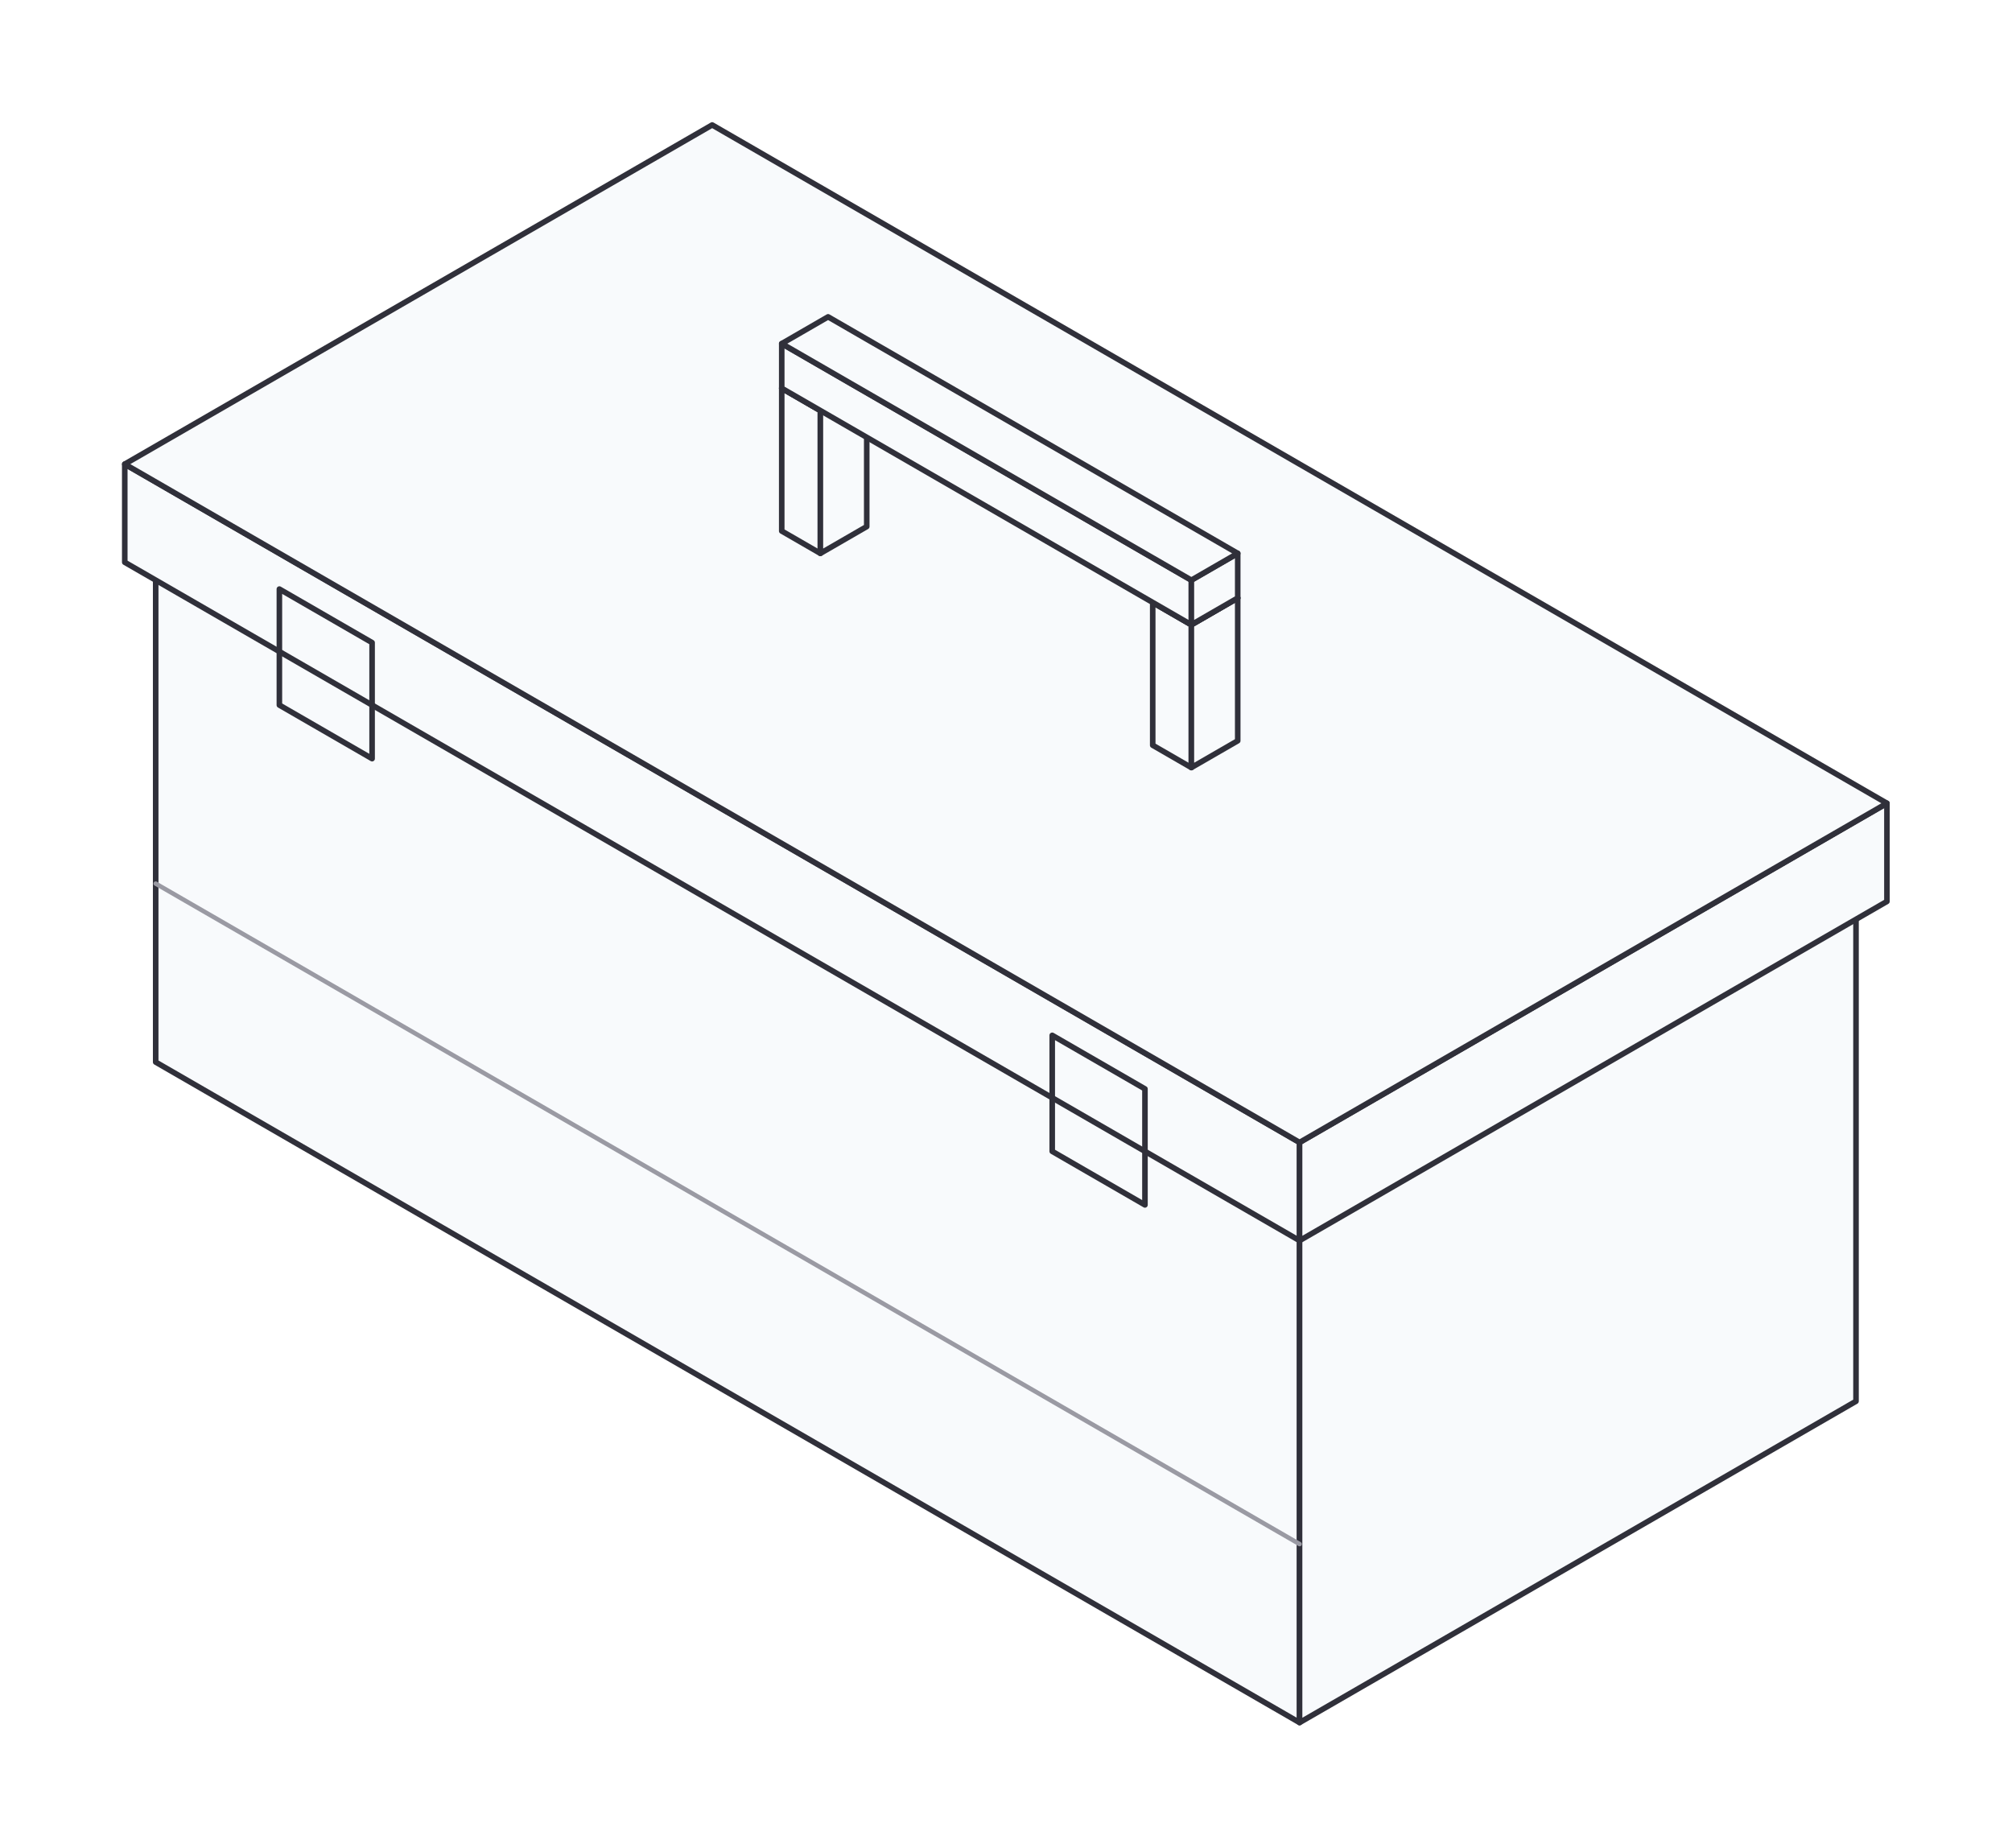
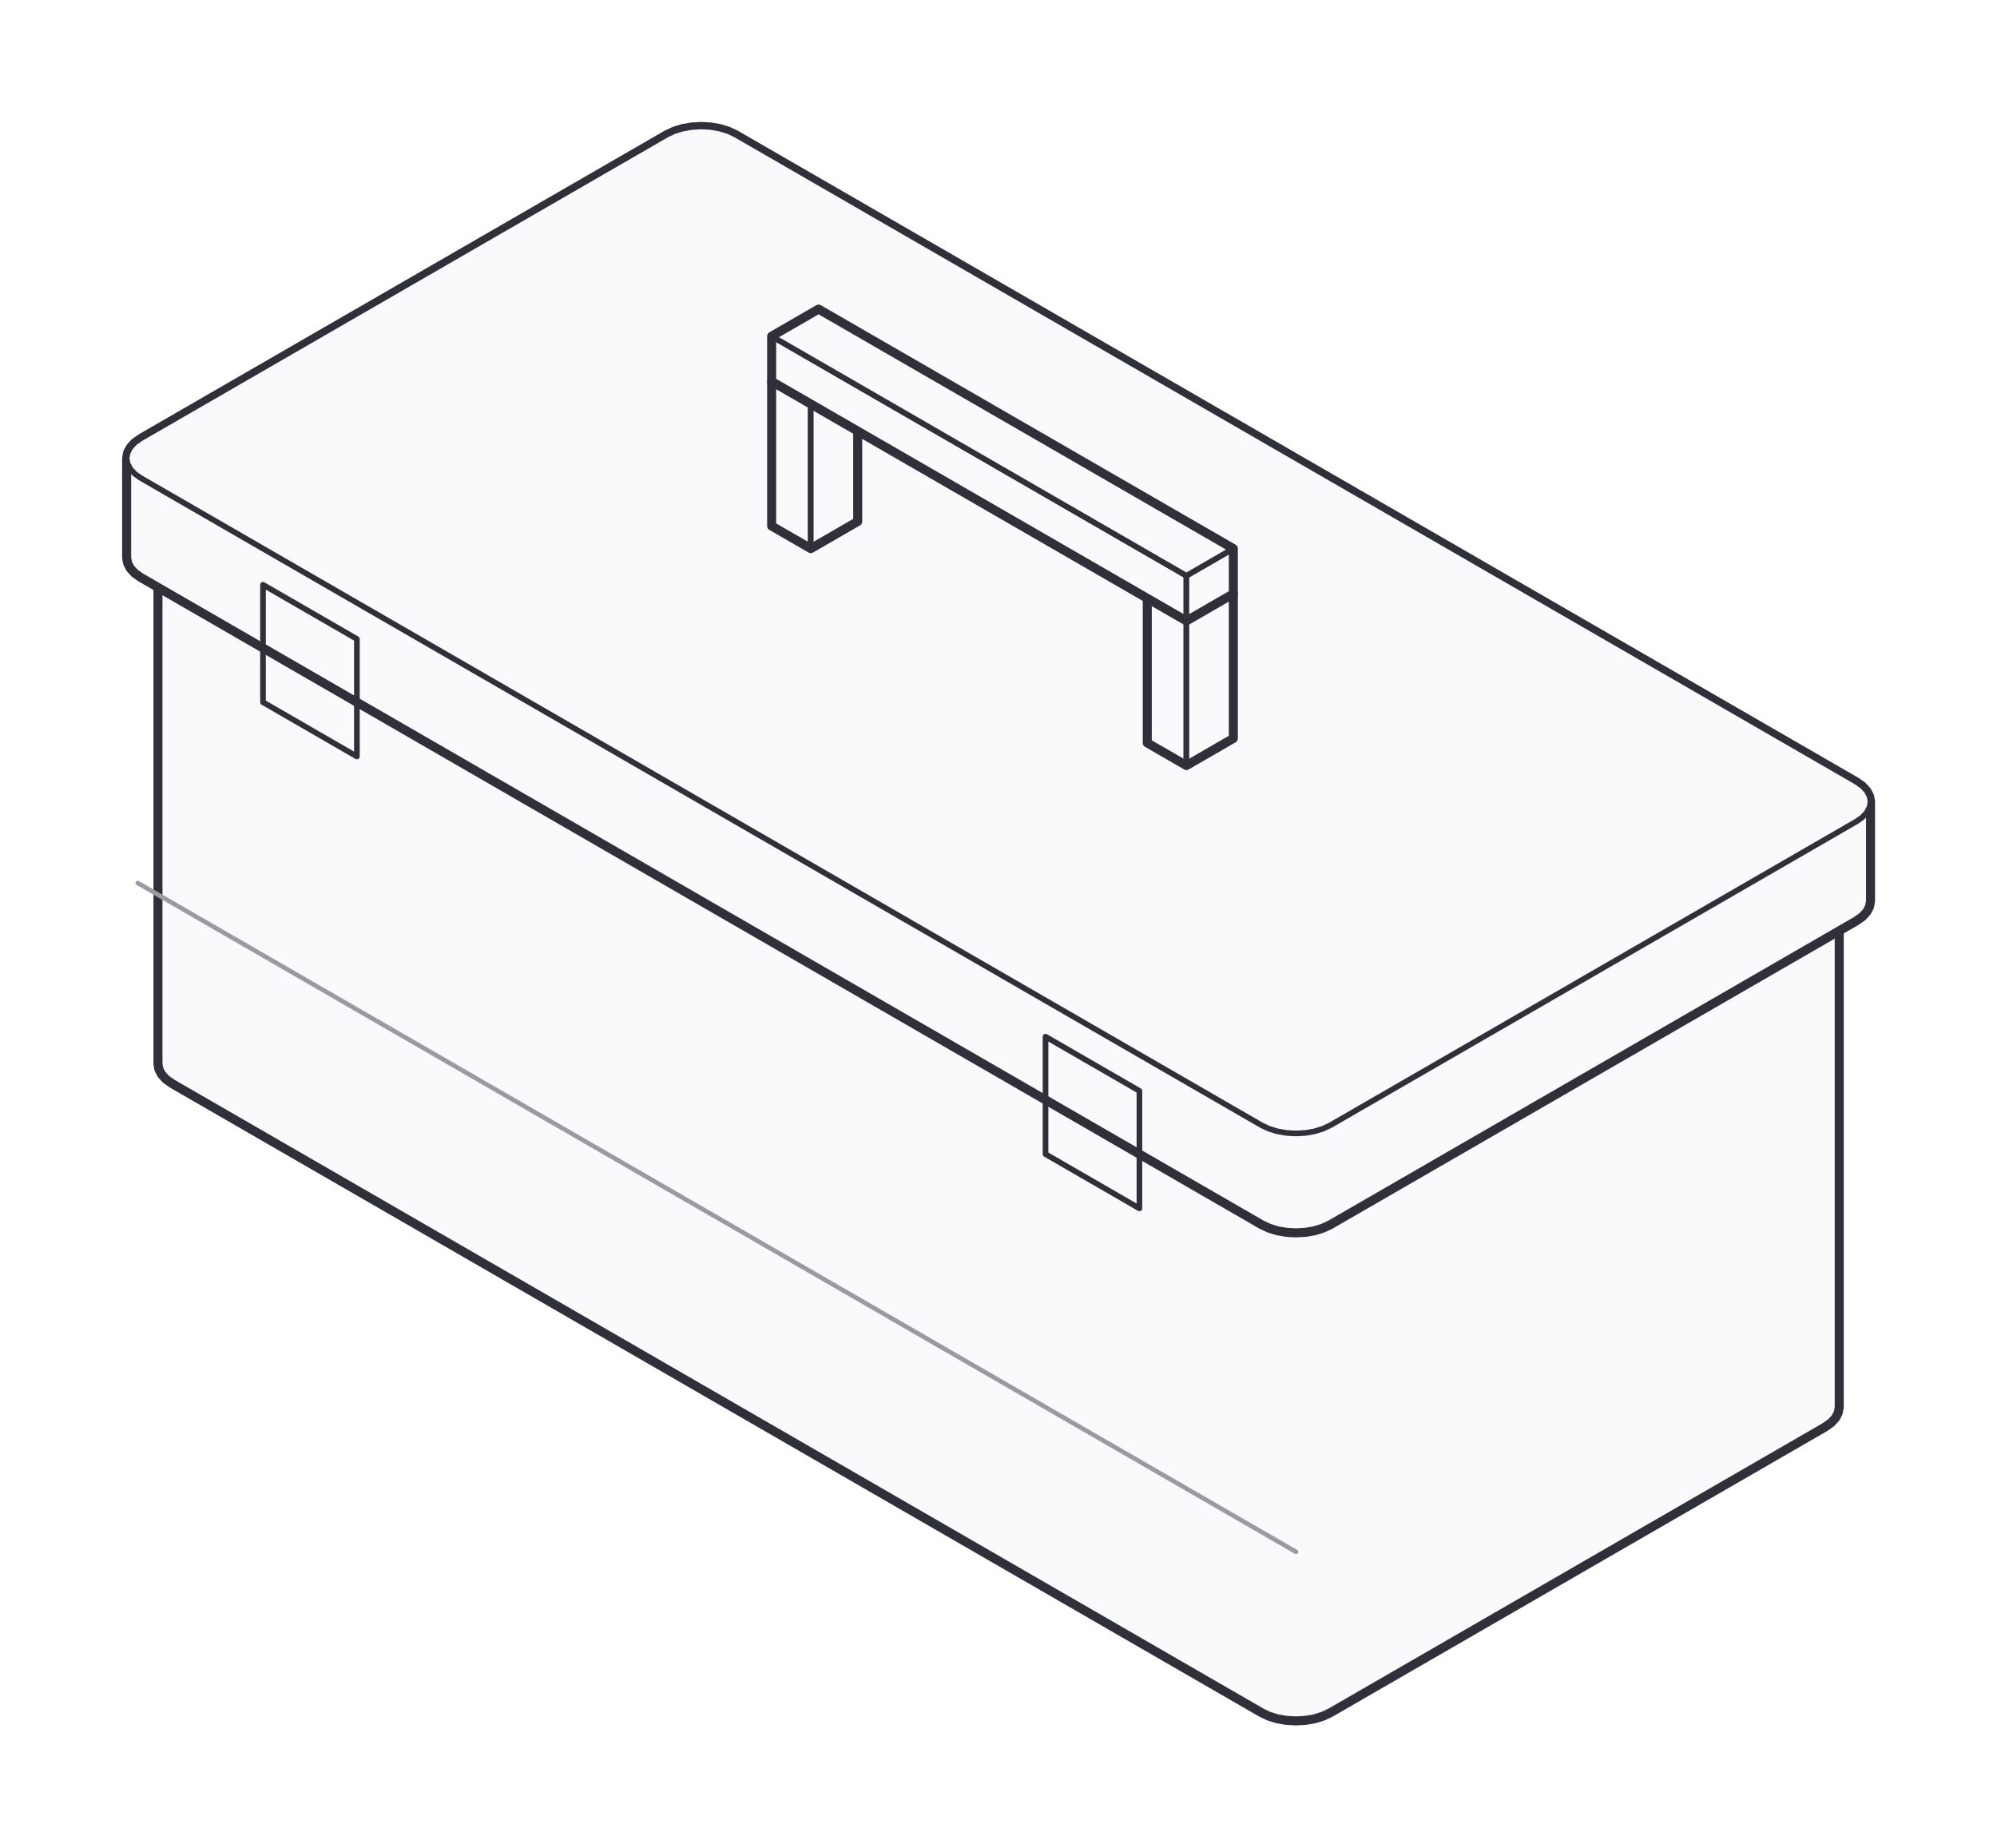
- <svg xmlns="http://www.w3.org/2000/svg" viewBox="-159.6 -166.0 450.9 414.0">
-   <polygon points="-124.71,72.00 131.64,220.00 131.64,108.00 -124.71,-40.00" fill="#f8fafc" stroke="#30303a" stroke-width="1.25" stroke-linejoin="round" stroke-linecap="round" vector-effect="non-scaling-stroke" />
-   <polygon points="256.34,148.00 131.64,220.00 131.64,108.00 256.34,36.00" fill="#f8fafc" stroke="#30303a" stroke-width="1.25" stroke-linejoin="round" stroke-linecap="round" vector-effect="non-scaling-stroke" />
-   <polygon points="0.00,-112.00 256.34,36.00 131.64,108.00 -124.71,-40.00" fill="#f8fafc" stroke="#30303a" stroke-width="1.25" stroke-linejoin="round" stroke-linecap="round" vector-effect="non-scaling-stroke" />
-   <polygon points="-131.64,-40.00 131.64,112.00 131.64,90.00 -131.64,-62.00" fill="#f8fafc" stroke="#30303a" stroke-width="1.25" stroke-linejoin="round" stroke-linecap="round" vector-effect="non-scaling-stroke" />
-   <polygon points="263.27,36.00 131.64,112.00 131.64,90.00 263.27,14.00" fill="#f8fafc" stroke="#30303a" stroke-width="1.25" stroke-linejoin="round" stroke-linecap="round" vector-effect="non-scaling-stroke" />
-   <polygon points="0.00,-138.00 263.27,14.00 131.64,90.00 -131.64,-62.00" fill="#f8fafc" stroke="#30303a" stroke-width="1.25" stroke-linejoin="round" stroke-linecap="round" vector-effect="non-scaling-stroke" />
+ <svg xmlns="http://www.w3.org/2000/svg" viewBox="-155.2 -163.4 442.0 408.8">
+   <polygon points="-120.24,-40.00 -120.04,-41.21 -119.42,-42.38 -118.43,-43.46 -117.09,-44.40 -7.62,-107.60 -5.99,-108.37 -4.12,-108.95 -2.10,-109.30 -0.00,-109.42 2.10,-109.30 4.12,-108.95 5.99,-108.37 7.62,-107.60 248.72,31.60 250.06,32.54 251.06,33.62 251.67,34.79 251.88,36.00 251.88,148.00 251.67,149.21 251.06,150.38 250.06,151.46 248.72,152.40 139.26,215.60 137.62,216.37 135.76,216.95 133.74,217.30 131.64,217.42 129.53,217.30 127.51,216.95 125.65,216.37 124.02,215.60 -117.09,76.40 -118.43,75.46 -119.42,74.38 -120.04,73.21 -120.24,72.00" fill="#f8fafc" stroke="#30303a" stroke-width="2.0" stroke-linejoin="round" stroke-linecap="round" vector-effect="non-scaling-stroke" />
+   <polygon points="248.72,31.60 250.06,32.54 251.06,33.62 251.67,34.79 251.88,36.00 251.67,37.21 251.06,38.38 250.06,39.46 248.72,40.40 139.26,103.60 137.62,104.37 135.76,104.95 133.74,105.30 131.64,105.42 129.53,105.30 127.51,104.95 125.65,104.37 124.01,103.60 -117.09,-35.60 -118.43,-36.54 -119.42,-37.62 -120.04,-38.79 -120.24,-40.00 -120.04,-41.21 -119.42,-42.38 -118.43,-43.46 -117.09,-44.40 -7.62,-107.60 -5.99,-108.37 -4.12,-108.95 -2.10,-109.30 -0.00,-109.42 2.10,-109.30 4.12,-108.95 5.99,-108.37 7.62,-107.60" fill="#f8fafc" stroke="#30303a" stroke-width="1.25" stroke-linejoin="round" stroke-linecap="round" vector-effect="non-scaling-stroke" />
+   <polygon points="-127.17,-62.00 -126.96,-63.21 -126.35,-64.38 -125.36,-65.46 -124.02,-66.40 -7.62,-133.60 -5.99,-134.37 -4.12,-134.95 -2.10,-135.30 -0.00,-135.42 2.10,-135.30 4.12,-134.95 5.99,-134.37 7.62,-133.60 255.65,9.60 256.99,10.54 257.99,11.62 258.60,12.79 258.81,14.00 258.81,36.00 258.60,37.21 257.99,38.38 256.99,39.46 255.65,40.40 139.26,107.60 137.62,108.37 135.76,108.95 133.74,109.30 131.64,109.42 129.53,109.30 127.51,108.95 125.65,108.37 124.02,107.60 -124.02,-35.60 -125.36,-36.54 -126.35,-37.62 -126.96,-38.79 -127.17,-40.00" fill="#f8fafc" stroke="#30303a" stroke-width="2.0" stroke-linejoin="round" stroke-linecap="round" vector-effect="non-scaling-stroke" />
+   <polygon points="255.65,9.60 256.99,10.54 257.99,11.62 258.60,12.79 258.81,14.00 258.60,15.21 257.99,16.38 256.99,17.46 255.65,18.40 139.26,85.60 137.62,86.37 135.76,86.95 133.74,87.30 131.64,87.42 129.53,87.30 127.51,86.95 125.65,86.37 124.01,85.60 -124.01,-57.60 -125.36,-58.54 -126.35,-59.62 -126.96,-60.79 -127.17,-62.00 -126.96,-63.21 -126.35,-64.38 -125.36,-65.46 -124.01,-66.40 -7.62,-133.60 -5.99,-134.37 -4.12,-134.95 -2.10,-135.30 -0.00,-135.42 2.10,-135.30 4.12,-134.95 5.99,-134.37 7.62,-133.60" fill="#f8fafc" stroke="#30303a" stroke-width="1.25" stroke-linejoin="round" stroke-linecap="round" vector-effect="non-scaling-stroke" />
  <polygon points="15.59,-47.00 24.25,-42.00 24.25,-74.00 15.59,-79.00" fill="#f8fafc" stroke="#30303a" stroke-width="1.25" stroke-linejoin="round" stroke-linecap="round" vector-effect="non-scaling-stroke" />
  <polygon points="34.64,-48.00 24.25,-42.00 24.25,-74.00 34.64,-80.00" fill="#f8fafc" stroke="#30303a" stroke-width="1.25" stroke-linejoin="round" stroke-linecap="round" vector-effect="non-scaling-stroke" />
  <polygon points="25.98,-85.00 34.64,-80.00 24.25,-74.00 15.59,-79.00" fill="#f8fafc" stroke="#30303a" stroke-width="1.25" stroke-linejoin="round" stroke-linecap="round" vector-effect="non-scaling-stroke" />
+   <polygon points="15.59,-79.00 25.98,-85.00 34.64,-80.00 34.64,-48.00 24.25,-42.00 15.59,-47.00" fill="none" stroke="#30303a" stroke-width="2.0" stroke-linejoin="round" stroke-linecap="round" vector-effect="non-scaling-stroke" />
  <polygon points="98.73,1.00 107.39,6.00 107.39,-26.00 98.73,-31.00" fill="#f8fafc" stroke="#30303a" stroke-width="1.25" stroke-linejoin="round" stroke-linecap="round" vector-effect="non-scaling-stroke" />
  <polygon points="117.78,0.00 107.39,6.00 107.39,-26.00 117.78,-32.00" fill="#f8fafc" stroke="#30303a" stroke-width="1.25" stroke-linejoin="round" stroke-linecap="round" vector-effect="non-scaling-stroke" />
  <polygon points="109.12,-37.00 117.78,-32.00 107.39,-26.00 98.73,-31.00" fill="#f8fafc" stroke="#30303a" stroke-width="1.25" stroke-linejoin="round" stroke-linecap="round" vector-effect="non-scaling-stroke" />
+   <polygon points="98.73,-31.00 109.12,-37.00 117.78,-32.00 117.78,0.00 107.39,6.00 98.73,1.00" fill="none" stroke="#30303a" stroke-width="2.0" stroke-linejoin="round" stroke-linecap="round" vector-effect="non-scaling-stroke" />
  <polygon points="15.59,-79.00 107.39,-26.00 107.39,-36.00 15.59,-89.00" fill="#f8fafc" stroke="#30303a" stroke-width="1.25" stroke-linejoin="round" stroke-linecap="round" vector-effect="non-scaling-stroke" />
  <polygon points="117.78,-32.00 107.39,-26.00 107.39,-36.00 117.78,-42.00" fill="#f8fafc" stroke="#30303a" stroke-width="1.25" stroke-linejoin="round" stroke-linecap="round" vector-effect="non-scaling-stroke" />
  <polygon points="25.98,-95.00 117.78,-42.00 107.39,-36.00 15.59,-89.00" fill="#f8fafc" stroke="#30303a" stroke-width="1.25" stroke-linejoin="round" stroke-linecap="round" vector-effect="non-scaling-stroke" />
+   <polygon points="15.59,-89.00 25.98,-95.00 117.78,-42.00 117.78,-32.00 107.39,-26.00 15.59,-79.00" fill="none" stroke="#30303a" stroke-width="2.0" stroke-linejoin="round" stroke-linecap="round" vector-effect="non-scaling-stroke" />
  <polygon points="-96.99,-8.00 -76.21,4.00 -76.21,-22.00 -96.99,-34.00" fill="none" stroke="#30303a" stroke-width="1.25" stroke-linejoin="round" stroke-linecap="round" vector-effect="non-scaling-stroke" />
  <polygon points="76.21,92.00 96.99,104.00 96.99,78.00 76.21,66.00" fill="none" stroke="#30303a" stroke-width="1.25" stroke-linejoin="round" stroke-linecap="round" vector-effect="non-scaling-stroke" />
  <line x1="-124.71" y1="32.00" x2="131.64" y2="180.00" fill="none" stroke="#9a9aa3" stroke-width="1" stroke-linejoin="round" stroke-linecap="round" vector-effect="non-scaling-stroke" />
</svg>
